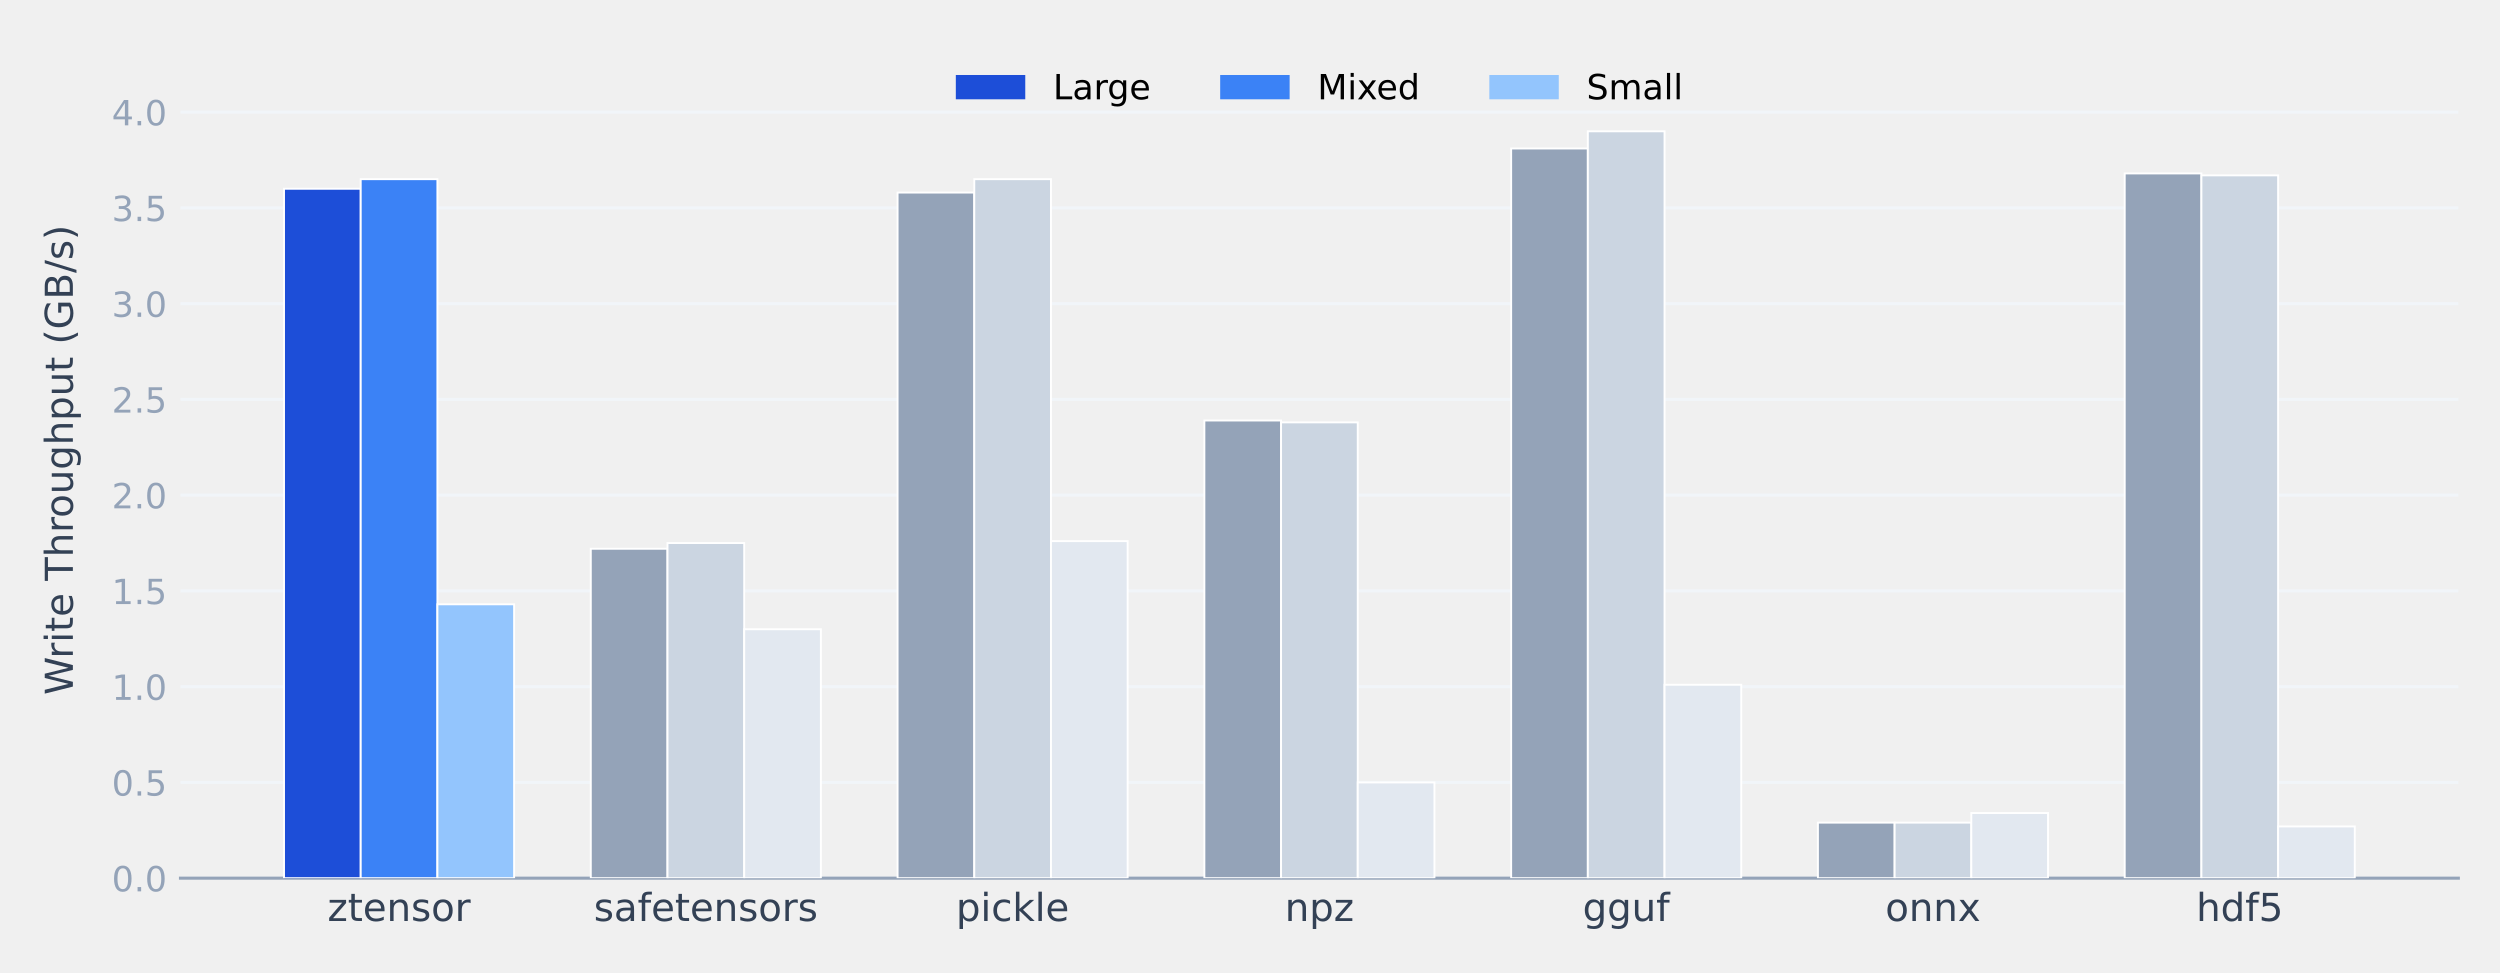
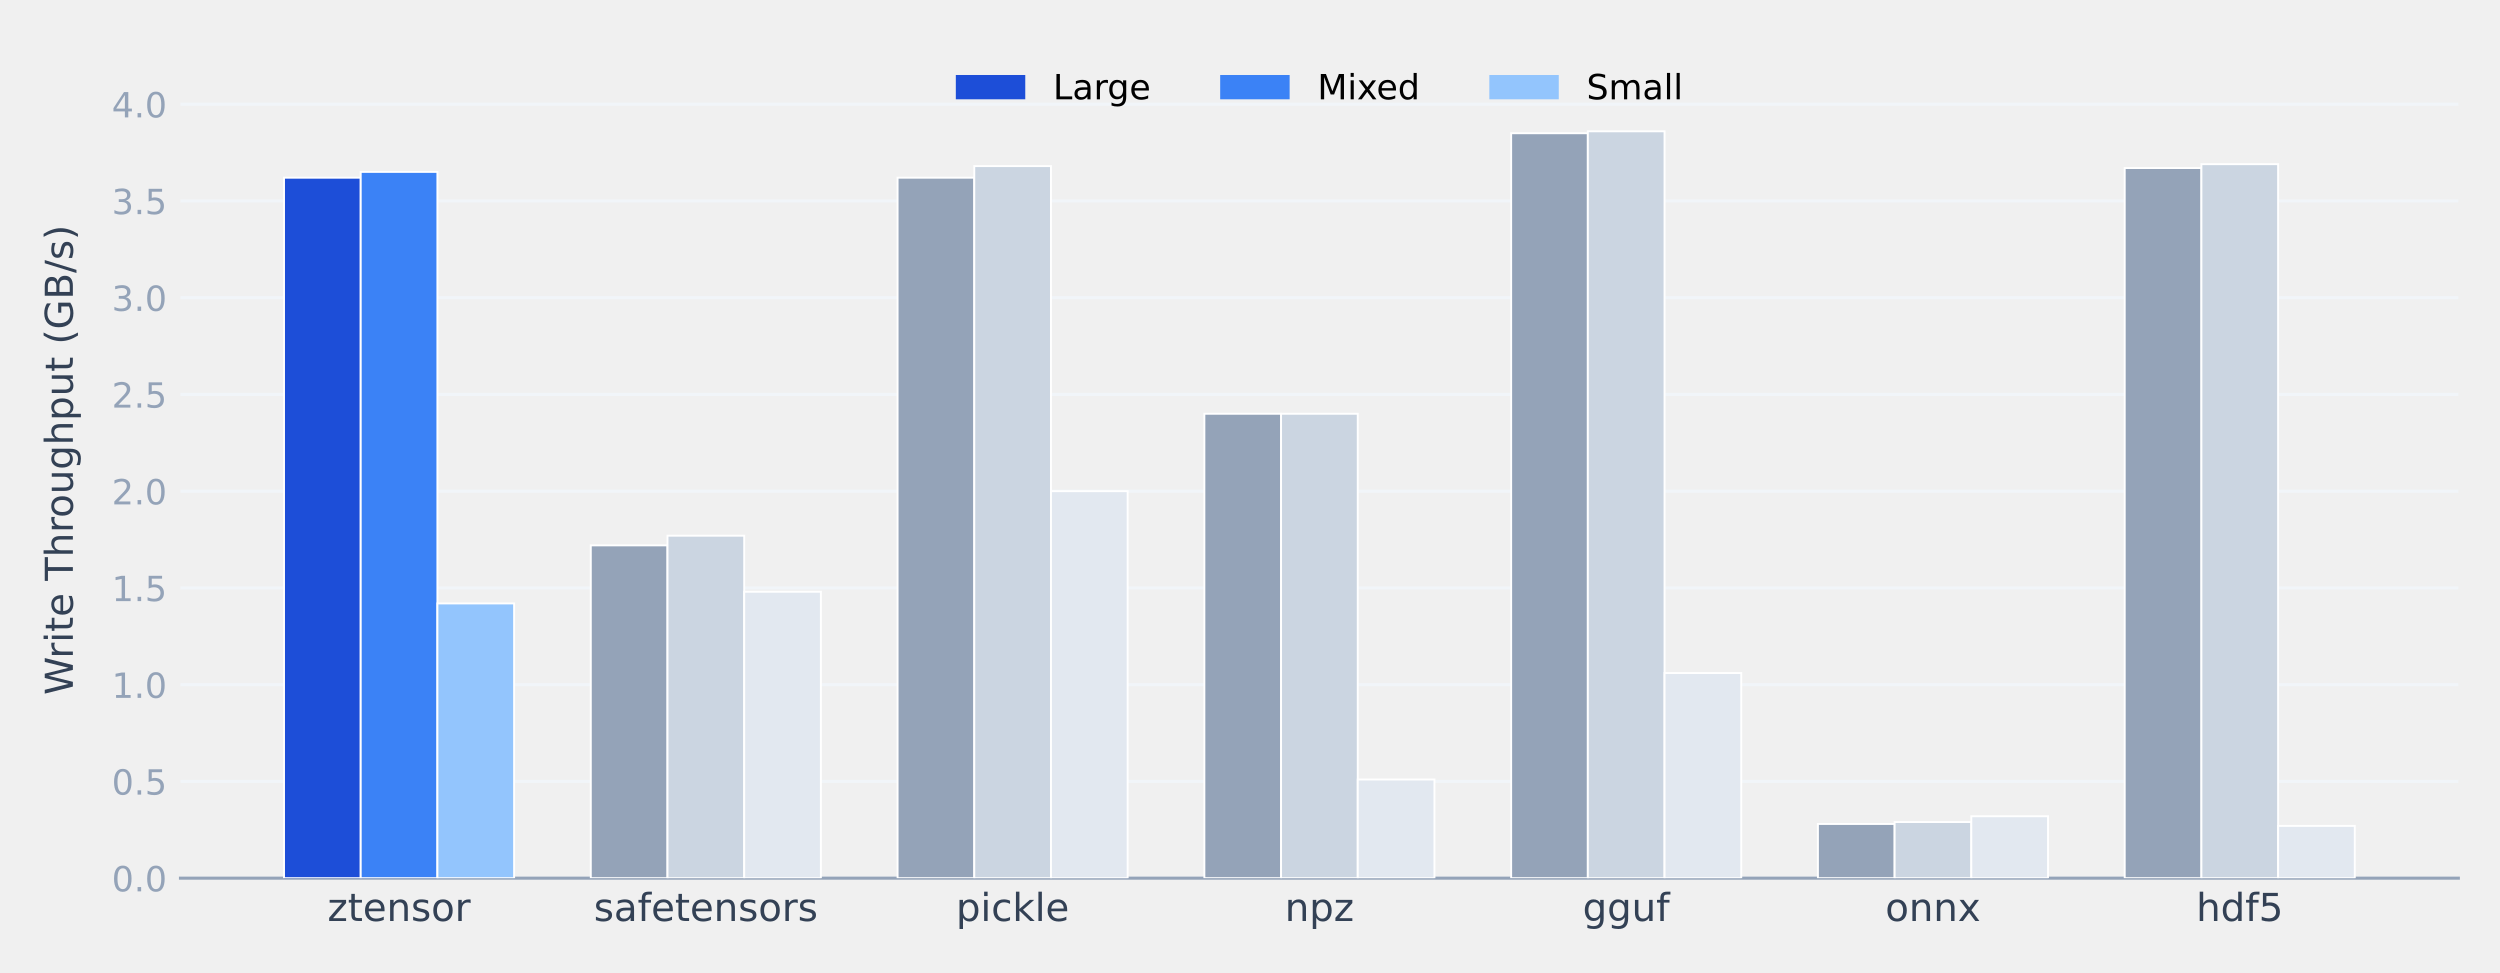
<svg xmlns="http://www.w3.org/2000/svg" xmlns:xlink="http://www.w3.org/1999/xlink" width="648pt" height="252pt" viewBox="0 0 648 252" version="1.1">
  <defs>
    <style type="text/css">*{stroke-linejoin: round; stroke-linecap: butt}</style>
  </defs>
  <g id="figure_1">
    <g id="patch_1">
      <path d="M 0 252  L 648 252  L 648 0  L 0 0  L 0 252  z " style="fill: none" />
    </g>
    <g id="axes_1">
      <g id="patch_2">
        <path d="M 46.78 227.62  L 637.2 227.62  L 637.2 10.8  L 46.78 10.8  L 46.78 227.62  z " style="fill: none" />
      </g>
      <g id="matplotlib.axis_1">
        <g id="xtick_1">
          <g id="line2d_1" />
          <g id="text_1">
            <g style="fill: #334155" transform="translate(84.88725 238.7184) scale(0.1 -0.1)">
              <defs>
                <path id="DejaVuSans-7a" d="M 353 3500  L 3084 3500  L 3084 2975  L 922 459  L 3084 459  L 3084 0  L 275 0  L 275 525  L 2438 3041  L 353 3041  L 353 3500  z " transform="scale(0.015625)" />
                <path id="DejaVuSans-74" d="M 1172 4494  L 1172 3500  L 2356 3500  L 2356 3053  L 1172 3053  L 1172 1153  Q 1172 725 1289 603  Q 1406 481 1766 481  L 2356 481  L 2356 0  L 1766 0  Q 1100 0 847 248  Q 594 497 594 1153  L 594 3053  L 172 3053  L 172 3500  L 594 3500  L 594 4494  L 1172 4494  z " transform="scale(0.015625)" />
                <path id="DejaVuSans-65" d="M 3597 1894  L 3597 1613  L 953 1613  Q 991 1019 1311 708  Q 1631 397 2203 397  Q 2534 397 2845 478  Q 3156 559 3463 722  L 3463 178  Q 3153 47 2828 -22  Q 2503 -91 2169 -91  Q 1331 -91 842 396  Q 353 884 353 1716  Q 353 2575 817 3079  Q 1281 3584 2069 3584  Q 2775 3584 3186 3129  Q 3597 2675 3597 1894  z M 3022 2063  Q 3016 2534 2758 2815  Q 2500 3097 2075 3097  Q 1594 3097 1305 2825  Q 1016 2553 972 2059  L 3022 2063  z " transform="scale(0.015625)" />
                <path id="DejaVuSans-6e" d="M 3513 2113  L 3513 0  L 2938 0  L 2938 2094  Q 2938 2591 2744 2837  Q 2550 3084 2163 3084  Q 1697 3084 1428 2787  Q 1159 2491 1159 1978  L 1159 0  L 581 0  L 581 3500  L 1159 3500  L 1159 2956  Q 1366 3272 1645 3428  Q 1925 3584 2291 3584  Q 2894 3584 3203 3211  Q 3513 2838 3513 2113  z " transform="scale(0.015625)" />
                <path id="DejaVuSans-73" d="M 2834 3397  L 2834 2853  Q 2591 2978 2328 3040  Q 2066 3103 1784 3103  Q 1356 3103 1142 2972  Q 928 2841 928 2578  Q 928 2378 1081 2264  Q 1234 2150 1697 2047  L 1894 2003  Q 2506 1872 2764 1633  Q 3022 1394 3022 966  Q 3022 478 2636 193  Q 2250 -91 1575 -91  Q 1294 -91 989 -36  Q 684 19 347 128  L 347 722  Q 666 556 975 473  Q 1284 391 1588 391  Q 1994 391 2212 530  Q 2431 669 2431 922  Q 2431 1156 2273 1281  Q 2116 1406 1581 1522  L 1381 1569  Q 847 1681 609 1914  Q 372 2147 372 2553  Q 372 3047 722 3315  Q 1072 3584 1716 3584  Q 2034 3584 2315 3537  Q 2597 3491 2834 3397  z " transform="scale(0.015625)" />
                <path id="DejaVuSans-6f" d="M 1959 3097  Q 1497 3097 1228 2736  Q 959 2375 959 1747  Q 959 1119 1226 758  Q 1494 397 1959 397  Q 2419 397 2687 759  Q 2956 1122 2956 1747  Q 2956 2369 2687 2733  Q 2419 3097 1959 3097  z M 1959 3584  Q 2709 3584 3137 3096  Q 3566 2609 3566 1747  Q 3566 888 3137 398  Q 2709 -91 1959 -91  Q 1206 -91 779 398  Q 353 888 353 1747  Q 353 2609 779 3096  Q 1206 3584 1959 3584  z " transform="scale(0.015625)" />
                <path id="DejaVuSans-72" d="M 2631 2963  Q 2534 3019 2420 3045  Q 2306 3072 2169 3072  Q 1681 3072 1420 2755  Q 1159 2438 1159 1844  L 1159 0  L 581 0  L 581 3500  L 1159 3500  L 1159 2956  Q 1341 3275 1631 3429  Q 1922 3584 2338 3584  Q 2397 3584 2469 3576  Q 2541 3569 2628 3553  L 2631 2963  z " transform="scale(0.015625)" />
              </defs>
              <use xlink:href="#DejaVuSans-7a" />
-               <use xlink:href="#DejaVuSans-74" x="52.49" />
-               <use xlink:href="#DejaVuSans-65" x="91.699" />
-               <use xlink:href="#DejaVuSans-6e" x="153.223" />
-               <use xlink:href="#DejaVuSans-73" x="216.602" />
-               <use xlink:href="#DejaVuSans-6f" x="268.701" />
-               <use xlink:href="#DejaVuSans-72" x="329.883" />
+               <use xlink:href="#DejaVuSans-74" transform="translate(52.49023 0)" />
+               <use xlink:href="#DejaVuSans-65" transform="translate(91.69922 0)" />
+               <use xlink:href="#DejaVuSans-6e" transform="translate(153.2227 0)" />
+               <use xlink:href="#DejaVuSans-73" transform="translate(216.6016 0)" />
+               <use xlink:href="#DejaVuSans-6f" transform="translate(268.7012 0)" />
+               <use xlink:href="#DejaVuSans-72" transform="translate(329.8828 0)" />
            </g>
          </g>
        </g>
        <g id="xtick_2">
          <g id="line2d_2" />
          <g id="text_2">
            <g style="fill: #334155" transform="translate(153.9192 238.7184) scale(0.1 -0.1)">
              <defs>
                <path id="DejaVuSans-61" d="M 2194 1759  Q 1497 1759 1228 1600  Q 959 1441 959 1056  Q 959 750 1161 570  Q 1363 391 1709 391  Q 2188 391 2477 730  Q 2766 1069 2766 1631  L 2766 1759  L 2194 1759  z M 3341 1997  L 3341 0  L 2766 0  L 2766 531  Q 2569 213 2275 61  Q 1981 -91 1556 -91  Q 1019 -91 701 211  Q 384 513 384 1019  Q 384 1609 779 1909  Q 1175 2209 1959 2209  L 2766 2209  L 2766 2266  Q 2766 2663 2505 2880  Q 2244 3097 1772 3097  Q 1472 3097 1187 3025  Q 903 2953 641 2809  L 641 3341  Q 956 3463 1253 3523  Q 1550 3584 1831 3584  Q 2591 3584 2966 3190  Q 3341 2797 3341 1997  z " transform="scale(0.015625)" />
                <path id="DejaVuSans-66" d="M 2375 4863  L 2375 4384  L 1825 4384  Q 1516 4384 1395 4259  Q 1275 4134 1275 3809  L 1275 3500  L 2222 3500  L 2222 3053  L 1275 3053  L 1275 0  L 697 0  L 697 3053  L 147 3053  L 147 3500  L 697 3500  L 697 3744  Q 697 4328 969 4595  Q 1241 4863 1831 4863  L 2375 4863  z " transform="scale(0.015625)" />
              </defs>
              <use xlink:href="#DejaVuSans-73" />
-               <use xlink:href="#DejaVuSans-61" x="52.1" />
-               <use xlink:href="#DejaVuSans-66" x="113.379" />
-               <use xlink:href="#DejaVuSans-65" x="148.584" />
-               <use xlink:href="#DejaVuSans-74" x="210.107" />
-               <use xlink:href="#DejaVuSans-65" x="249.316" />
-               <use xlink:href="#DejaVuSans-6e" x="310.84" />
-               <use xlink:href="#DejaVuSans-73" x="374.219" />
-               <use xlink:href="#DejaVuSans-6f" x="426.318" />
-               <use xlink:href="#DejaVuSans-72" x="487.5" />
-               <use xlink:href="#DejaVuSans-73" x="528.613" />
+               <use xlink:href="#DejaVuSans-61" transform="translate(52.09961 0)" />
+               <use xlink:href="#DejaVuSans-66" transform="translate(113.3789 0)" />
+               <use xlink:href="#DejaVuSans-65" transform="translate(148.584 0)" />
+               <use xlink:href="#DejaVuSans-74" transform="translate(210.1074 0)" />
+               <use xlink:href="#DejaVuSans-65" transform="translate(249.3164 0)" />
+               <use xlink:href="#DejaVuSans-6e" transform="translate(310.8398 0)" />
+               <use xlink:href="#DejaVuSans-73" transform="translate(374.2188 0)" />
+               <use xlink:href="#DejaVuSans-6f" transform="translate(426.3184 0)" />
+               <use xlink:href="#DejaVuSans-72" transform="translate(487.5 0)" />
+               <use xlink:href="#DejaVuSans-73" transform="translate(528.6133 0)" />
            </g>
          </g>
        </g>
        <g id="xtick_3">
          <g id="line2d_3" />
          <g id="text_3">
            <g style="fill: #334155" transform="translate(247.7987 238.7184) scale(0.1 -0.1)">
              <defs>
                <path id="DejaVuSans-70" d="M 1159 525  L 1159 -1331  L 581 -1331  L 581 3500  L 1159 3500  L 1159 2969  Q 1341 3281 1617 3432  Q 1894 3584 2278 3584  Q 2916 3584 3314 3078  Q 3713 2572 3713 1747  Q 3713 922 3314 415  Q 2916 -91 2278 -91  Q 1894 -91 1617 61  Q 1341 213 1159 525  z M 3116 1747  Q 3116 2381 2855 2742  Q 2594 3103 2138 3103  Q 1681 3103 1420 2742  Q 1159 2381 1159 1747  Q 1159 1113 1420 752  Q 1681 391 2138 391  Q 2594 391 2855 752  Q 3116 1113 3116 1747  z " transform="scale(0.015625)" />
                <path id="DejaVuSans-69" d="M 603 3500  L 1178 3500  L 1178 0  L 603 0  L 603 3500  z M 603 4863  L 1178 4863  L 1178 4134  L 603 4134  L 603 4863  z " transform="scale(0.015625)" />
                <path id="DejaVuSans-63" d="M 3122 3366  L 3122 2828  Q 2878 2963 2633 3030  Q 2388 3097 2138 3097  Q 1578 3097 1268 2742  Q 959 2388 959 1747  Q 959 1106 1268 751  Q 1578 397 2138 397  Q 2388 397 2633 464  Q 2878 531 3122 666  L 3122 134  Q 2881 22 2623 -34  Q 2366 -91 2075 -91  Q 1284 -91 818 406  Q 353 903 353 1747  Q 353 2603 823 3093  Q 1294 3584 2113 3584  Q 2378 3584 2631 3529  Q 2884 3475 3122 3366  z " transform="scale(0.015625)" />
                <path id="DejaVuSans-6b" d="M 581 4863  L 1159 4863  L 1159 1991  L 2875 3500  L 3609 3500  L 1753 1863  L 3688 0  L 2938 0  L 1159 1709  L 1159 0  L 581 0  L 581 4863  z " transform="scale(0.015625)" />
                <path id="DejaVuSans-6c" d="M 603 4863  L 1178 4863  L 1178 0  L 603 0  L 603 4863  z " transform="scale(0.015625)" />
              </defs>
              <use xlink:href="#DejaVuSans-70" />
-               <use xlink:href="#DejaVuSans-69" x="63.477" />
-               <use xlink:href="#DejaVuSans-63" x="91.26" />
-               <use xlink:href="#DejaVuSans-6b" x="146.24" />
-               <use xlink:href="#DejaVuSans-6c" x="204.15" />
-               <use xlink:href="#DejaVuSans-65" x="231.934" />
+               <use xlink:href="#DejaVuSans-69" transform="translate(63.47656 0)" />
+               <use xlink:href="#DejaVuSans-63" transform="translate(91.25977 0)" />
+               <use xlink:href="#DejaVuSans-6b" transform="translate(146.2402 0)" />
+               <use xlink:href="#DejaVuSans-6c" transform="translate(204.1504 0)" />
+               <use xlink:href="#DejaVuSans-65" transform="translate(231.9336 0)" />
            </g>
          </g>
        </g>
        <g id="xtick_4">
          <g id="line2d_4" />
          <g id="text_4">
            <g style="fill: #334155" transform="translate(333.0228 238.7184) scale(0.1 -0.1)">
              <use xlink:href="#DejaVuSans-6e" />
-               <use xlink:href="#DejaVuSans-70" x="63.379" />
-               <use xlink:href="#DejaVuSans-7a" x="126.855" />
+               <use xlink:href="#DejaVuSans-70" transform="translate(63.37891 0)" />
+               <use xlink:href="#DejaVuSans-7a" transform="translate(126.8555 0)" />
            </g>
          </g>
        </g>
        <g id="xtick_5">
          <g id="line2d_5" />
          <g id="text_5">
            <g style="fill: #334155" transform="translate(410.2305 238.7184) scale(0.1 -0.1)">
              <defs>
                <path id="DejaVuSans-67" d="M 2906 1791  Q 2906 2416 2648 2759  Q 2391 3103 1925 3103  Q 1463 3103 1205 2759  Q 947 2416 947 1791  Q 947 1169 1205 825  Q 1463 481 1925 481  Q 2391 481 2648 825  Q 2906 1169 2906 1791  z M 3481 434  Q 3481 -459 3084 -895  Q 2688 -1331 1869 -1331  Q 1566 -1331 1297 -1286  Q 1028 -1241 775 -1147  L 775 -588  Q 1028 -725 1275 -790  Q 1522 -856 1778 -856  Q 2344 -856 2625 -561  Q 2906 -266 2906 331  L 2906 616  Q 2728 306 2450 153  Q 2172 0 1784 0  Q 1141 0 747 490  Q 353 981 353 1791  Q 353 2603 747 3093  Q 1141 3584 1784 3584  Q 2172 3584 2450 3431  Q 2728 3278 2906 2969  L 2906 3500  L 3481 3500  L 3481 434  z " transform="scale(0.015625)" />
                <path id="DejaVuSans-75" d="M 544 1381  L 544 3500  L 1119 3500  L 1119 1403  Q 1119 906 1312 657  Q 1506 409 1894 409  Q 2359 409 2629 706  Q 2900 1003 2900 1516  L 2900 3500  L 3475 3500  L 3475 0  L 2900 0  L 2900 538  Q 2691 219 2414 64  Q 2138 -91 1772 -91  Q 1169 -91 856 284  Q 544 659 544 1381  z M 1991 3584  L 1991 3584  z " transform="scale(0.015625)" />
              </defs>
              <use xlink:href="#DejaVuSans-67" />
-               <use xlink:href="#DejaVuSans-67" x="63.477" />
-               <use xlink:href="#DejaVuSans-75" x="126.953" />
-               <use xlink:href="#DejaVuSans-66" x="190.332" />
+               <use xlink:href="#DejaVuSans-67" transform="translate(63.47656 0)" />
+               <use xlink:href="#DejaVuSans-75" transform="translate(126.9531 0)" />
+               <use xlink:href="#DejaVuSans-66" transform="translate(190.332 0)" />
            </g>
          </g>
        </g>
        <g id="xtick_6">
          <g id="line2d_6" />
          <g id="text_6">
            <g style="fill: #334155" transform="translate(488.6694 238.7184) scale(0.1 -0.1)">
              <defs>
                <path id="DejaVuSans-78" d="M 3513 3500  L 2247 1797  L 3578 0  L 2900 0  L 1881 1375  L 863 0  L 184 0  L 1544 1831  L 300 3500  L 978 3500  L 1906 2253  L 2834 3500  L 3513 3500  z " transform="scale(0.015625)" />
              </defs>
              <use xlink:href="#DejaVuSans-6f" />
-               <use xlink:href="#DejaVuSans-6e" x="61.182" />
-               <use xlink:href="#DejaVuSans-6e" x="124.561" />
-               <use xlink:href="#DejaVuSans-78" x="187.939" />
+               <use xlink:href="#DejaVuSans-6e" transform="translate(61.18164 0)" />
+               <use xlink:href="#DejaVuSans-6e" transform="translate(124.5605 0)" />
+               <use xlink:href="#DejaVuSans-78" transform="translate(187.9395 0)" />
            </g>
          </g>
        </g>
        <g id="xtick_7">
          <g id="line2d_7" />
          <g id="text_7">
            <g style="fill: #334155" transform="translate(569.2592 238.7184) scale(0.1 -0.1)">
              <defs>
                <path id="DejaVuSans-68" d="M 3513 2113  L 3513 0  L 2938 0  L 2938 2094  Q 2938 2591 2744 2837  Q 2550 3084 2163 3084  Q 1697 3084 1428 2787  Q 1159 2491 1159 1978  L 1159 0  L 581 0  L 581 4863  L 1159 4863  L 1159 2956  Q 1366 3272 1645 3428  Q 1925 3584 2291 3584  Q 2894 3584 3203 3211  Q 3513 2838 3513 2113  z " transform="scale(0.015625)" />
                <path id="DejaVuSans-64" d="M 2906 2969  L 2906 4863  L 3481 4863  L 3481 0  L 2906 0  L 2906 525  Q 2725 213 2448 61  Q 2172 -91 1784 -91  Q 1150 -91 751 415  Q 353 922 353 1747  Q 353 2572 751 3078  Q 1150 3584 1784 3584  Q 2172 3584 2448 3432  Q 2725 3281 2906 2969  z M 947 1747  Q 947 1113 1208 752  Q 1469 391 1925 391  Q 2381 391 2643 752  Q 2906 1113 2906 1747  Q 2906 2381 2643 2742  Q 2381 3103 1925 3103  Q 1469 3103 1208 2742  Q 947 2381 947 1747  z " transform="scale(0.015625)" />
                <path id="DejaVuSans-35" d="M 691 4666  L 3169 4666  L 3169 4134  L 1269 4134  L 1269 2991  Q 1406 3038 1543 3061  Q 1681 3084 1819 3084  Q 2600 3084 3056 2656  Q 3513 2228 3513 1497  Q 3513 744 3044 326  Q 2575 -91 1722 -91  Q 1428 -91 1123 -41  Q 819 9 494 109  L 494 744  Q 775 591 1075 516  Q 1375 441 1709 441  Q 2250 441 2565 725  Q 2881 1009 2881 1497  Q 2881 1984 2565 2268  Q 2250 2553 1709 2553  Q 1456 2553 1204 2497  Q 953 2441 691 2322  L 691 4666  z " transform="scale(0.015625)" />
              </defs>
              <use xlink:href="#DejaVuSans-68" />
-               <use xlink:href="#DejaVuSans-64" x="63.379" />
-               <use xlink:href="#DejaVuSans-66" x="126.855" />
-               <use xlink:href="#DejaVuSans-35" x="162.061" />
+               <use xlink:href="#DejaVuSans-64" transform="translate(63.37891 0)" />
+               <use xlink:href="#DejaVuSans-66" transform="translate(126.8555 0)" />
+               <use xlink:href="#DejaVuSans-35" transform="translate(162.0605 0)" />
            </g>
          </g>
        </g>
      </g>
      <g id="matplotlib.axis_2">
        <g id="ytick_1">
          <g id="line2d_8">
-             <path d="M 46.78 227.62  L 637.2 227.62  " clip-path="url(#pb1212ecacb)" style="fill: none; stroke: #f1f5f9; stroke-width: 0.8; stroke-linecap: square" />
+             <path d="M 46.78 227.62  L 637.2 227.62  " clip-path="url(#pcc9b188785)" style="fill: none; stroke: #f1f5f9; stroke-width: 0.8; stroke-linecap: square" />
          </g>
          <g id="line2d_9" />
          <g id="text_8">
            <g style="fill: #94a3b8" transform="translate(28.96719 231.0393) scale(0.09 -0.09)">
              <defs>
                <path id="DejaVuSans-30" d="M 2034 4250  Q 1547 4250 1301 3770  Q 1056 3291 1056 2328  Q 1056 1369 1301 889  Q 1547 409 2034 409  Q 2525 409 2770 889  Q 3016 1369 3016 2328  Q 3016 3291 2770 3770  Q 2525 4250 2034 4250  z M 2034 4750  Q 2819 4750 3233 4129  Q 3647 3509 3647 2328  Q 3647 1150 3233 529  Q 2819 -91 2034 -91  Q 1250 -91 836 529  Q 422 1150 422 2328  Q 422 3509 836 4129  Q 1250 4750 2034 4750  z " transform="scale(0.015625)" />
                <path id="DejaVuSans-2e" d="M 684 794  L 1344 794  L 1344 0  L 684 0  L 684 794  z " transform="scale(0.015625)" />
              </defs>
              <use xlink:href="#DejaVuSans-30" />
-               <use xlink:href="#DejaVuSans-2e" x="63.623" />
-               <use xlink:href="#DejaVuSans-30" x="95.41" />
+               <use xlink:href="#DejaVuSans-2e" transform="translate(63.62305 0)" />
+               <use xlink:href="#DejaVuSans-30" transform="translate(95.41016 0)" />
            </g>
          </g>
        </g>
        <g id="ytick_2">
          <g id="line2d_10">
-             <path d="M 46.78 202.801  L 637.2 202.801  " clip-path="url(#pb1212ecacb)" style="fill: none; stroke: #f1f5f9; stroke-width: 0.8; stroke-linecap: square" />
+             <path d="M 46.78 202.544  L 637.2 202.544  " clip-path="url(#pcc9b188785)" style="fill: none; stroke: #f1f5f9; stroke-width: 0.8; stroke-linecap: square" />
          </g>
          <g id="line2d_11" />
          <g id="text_9">
-             <g style="fill: #94a3b8" transform="translate(28.96719 206.2202) scale(0.09 -0.09)">
+             <g style="fill: #94a3b8" transform="translate(28.96719 205.963) scale(0.09 -0.09)">
              <use xlink:href="#DejaVuSans-30" />
-               <use xlink:href="#DejaVuSans-2e" x="63.623" />
-               <use xlink:href="#DejaVuSans-35" x="95.41" />
+               <use xlink:href="#DejaVuSans-2e" transform="translate(63.62305 0)" />
+               <use xlink:href="#DejaVuSans-35" transform="translate(95.41016 0)" />
            </g>
          </g>
        </g>
        <g id="ytick_3">
          <g id="line2d_12">
-             <path d="M 46.78 177.982  L 637.2 177.982  " clip-path="url(#pb1212ecacb)" style="fill: none; stroke: #f1f5f9; stroke-width: 0.8; stroke-linecap: square" />
+             <path d="M 46.78 177.467  L 637.2 177.467  " clip-path="url(#pcc9b188785)" style="fill: none; stroke: #f1f5f9; stroke-width: 0.8; stroke-linecap: square" />
          </g>
          <g id="line2d_13" />
          <g id="text_10">
-             <g style="fill: #94a3b8" transform="translate(28.96719 181.401) scale(0.09 -0.09)">
+             <g style="fill: #94a3b8" transform="translate(28.96719 180.8866) scale(0.09 -0.09)">
              <defs>
                <path id="DejaVuSans-31" d="M 794 531  L 1825 531  L 1825 4091  L 703 3866  L 703 4441  L 1819 4666  L 2450 4666  L 2450 531  L 3481 531  L 3481 0  L 794 0  L 794 531  z " transform="scale(0.015625)" />
              </defs>
              <use xlink:href="#DejaVuSans-31" />
-               <use xlink:href="#DejaVuSans-2e" x="63.623" />
-               <use xlink:href="#DejaVuSans-30" x="95.41" />
+               <use xlink:href="#DejaVuSans-2e" transform="translate(63.62305 0)" />
+               <use xlink:href="#DejaVuSans-30" transform="translate(95.41016 0)" />
            </g>
          </g>
        </g>
        <g id="ytick_4">
          <g id="line2d_14">
-             <path d="M 46.78 153.163  L 637.2 153.163  " clip-path="url(#pb1212ecacb)" style="fill: none; stroke: #f1f5f9; stroke-width: 0.8; stroke-linecap: square" />
+             <path d="M 46.78 152.391  L 637.2 152.391  " clip-path="url(#pcc9b188785)" style="fill: none; stroke: #f1f5f9; stroke-width: 0.8; stroke-linecap: square" />
          </g>
          <g id="line2d_15" />
          <g id="text_11">
-             <g style="fill: #94a3b8" transform="translate(28.96719 156.5819) scale(0.09 -0.09)">
+             <g style="fill: #94a3b8" transform="translate(28.96719 155.8103) scale(0.09 -0.09)">
              <use xlink:href="#DejaVuSans-31" />
-               <use xlink:href="#DejaVuSans-2e" x="63.623" />
-               <use xlink:href="#DejaVuSans-35" x="95.41" />
+               <use xlink:href="#DejaVuSans-2e" transform="translate(63.62305 0)" />
+               <use xlink:href="#DejaVuSans-35" transform="translate(95.41016 0)" />
            </g>
          </g>
        </g>
        <g id="ytick_5">
          <g id="line2d_16">
-             <path d="M 46.78 128.343  L 637.2 128.343  " clip-path="url(#pb1212ecacb)" style="fill: none; stroke: #f1f5f9; stroke-width: 0.8; stroke-linecap: square" />
+             <path d="M 46.78 127.315  L 637.2 127.315  " clip-path="url(#pcc9b188785)" style="fill: none; stroke: #f1f5f9; stroke-width: 0.8; stroke-linecap: square" />
          </g>
          <g id="line2d_17" />
          <g id="text_12">
-             <g style="fill: #94a3b8" transform="translate(28.96719 131.7627) scale(0.09 -0.09)">
+             <g style="fill: #94a3b8" transform="translate(28.96719 130.734) scale(0.09 -0.09)">
              <defs>
                <path id="DejaVuSans-32" d="M 1228 531  L 3431 531  L 3431 0  L 469 0  L 469 531  Q 828 903 1448 1529  Q 2069 2156 2228 2338  Q 2531 2678 2651 2914  Q 2772 3150 2772 3378  Q 2772 3750 2511 3984  Q 2250 4219 1831 4219  Q 1534 4219 1204 4116  Q 875 4013 500 3803  L 500 4441  Q 881 4594 1212 4672  Q 1544 4750 1819 4750  Q 2544 4750 2975 4387  Q 3406 4025 3406 3419  Q 3406 3131 3298 2873  Q 3191 2616 2906 2266  Q 2828 2175 2409 1742  Q 1991 1309 1228 531  z " transform="scale(0.015625)" />
              </defs>
              <use xlink:href="#DejaVuSans-32" />
-               <use xlink:href="#DejaVuSans-2e" x="63.623" />
-               <use xlink:href="#DejaVuSans-30" x="95.41" />
+               <use xlink:href="#DejaVuSans-2e" transform="translate(63.62305 0)" />
+               <use xlink:href="#DejaVuSans-30" transform="translate(95.41016 0)" />
            </g>
          </g>
        </g>
        <g id="ytick_6">
          <g id="line2d_18">
-             <path d="M 46.78 103.524  L 637.2 103.524  " clip-path="url(#pb1212ecacb)" style="fill: none; stroke: #f1f5f9; stroke-width: 0.8; stroke-linecap: square" />
+             <path d="M 46.78 102.238  L 637.2 102.238  " clip-path="url(#pcc9b188785)" style="fill: none; stroke: #f1f5f9; stroke-width: 0.8; stroke-linecap: square" />
          </g>
          <g id="line2d_19" />
          <g id="text_13">
-             <g style="fill: #94a3b8" transform="translate(28.96719 106.9436) scale(0.09 -0.09)">
+             <g style="fill: #94a3b8" transform="translate(28.96719 105.6576) scale(0.09 -0.09)">
              <use xlink:href="#DejaVuSans-32" />
-               <use xlink:href="#DejaVuSans-2e" x="63.623" />
-               <use xlink:href="#DejaVuSans-35" x="95.41" />
+               <use xlink:href="#DejaVuSans-2e" transform="translate(63.62305 0)" />
+               <use xlink:href="#DejaVuSans-35" transform="translate(95.41016 0)" />
            </g>
          </g>
        </g>
        <g id="ytick_7">
          <g id="line2d_20">
-             <path d="M 46.78 78.705  L 637.2 78.705  " clip-path="url(#pb1212ecacb)" style="fill: none; stroke: #f1f5f9; stroke-width: 0.8; stroke-linecap: square" />
+             <path d="M 46.78 77.162  L 637.2 77.162  " clip-path="url(#pcc9b188785)" style="fill: none; stroke: #f1f5f9; stroke-width: 0.8; stroke-linecap: square" />
          </g>
          <g id="line2d_21" />
          <g id="text_14">
-             <g style="fill: #94a3b8" transform="translate(28.96719 82.12446) scale(0.09 -0.09)">
+             <g style="fill: #94a3b8" transform="translate(28.96719 80.5813) scale(0.09 -0.09)">
              <defs>
                <path id="DejaVuSans-33" d="M 2597 2516  Q 3050 2419 3304 2112  Q 3559 1806 3559 1356  Q 3559 666 3084 287  Q 2609 -91 1734 -91  Q 1441 -91 1130 -33  Q 819 25 488 141  L 488 750  Q 750 597 1062 519  Q 1375 441 1716 441  Q 2309 441 2620 675  Q 2931 909 2931 1356  Q 2931 1769 2642 2001  Q 2353 2234 1838 2234  L 1294 2234  L 1294 2753  L 1863 2753  Q 2328 2753 2575 2939  Q 2822 3125 2822 3475  Q 2822 3834 2567 4026  Q 2313 4219 1838 4219  Q 1578 4219 1281 4162  Q 984 4106 628 3988  L 628 4550  Q 988 4650 1302 4700  Q 1616 4750 1894 4750  Q 2613 4750 3031 4423  Q 3450 4097 3450 3541  Q 3450 3153 3228 2886  Q 3006 2619 2597 2516  z " transform="scale(0.015625)" />
              </defs>
              <use xlink:href="#DejaVuSans-33" />
-               <use xlink:href="#DejaVuSans-2e" x="63.623" />
-               <use xlink:href="#DejaVuSans-30" x="95.41" />
+               <use xlink:href="#DejaVuSans-2e" transform="translate(63.62305 0)" />
+               <use xlink:href="#DejaVuSans-30" transform="translate(95.41016 0)" />
            </g>
          </g>
        </g>
        <g id="ytick_8">
          <g id="line2d_22">
-             <path d="M 46.78 53.886  L 637.2 53.886  " clip-path="url(#pb1212ecacb)" style="fill: none; stroke: #f1f5f9; stroke-width: 0.8; stroke-linecap: square" />
+             <path d="M 46.78 52.086  L 637.2 52.086  " clip-path="url(#pcc9b188785)" style="fill: none; stroke: #f1f5f9; stroke-width: 0.8; stroke-linecap: square" />
          </g>
          <g id="line2d_23" />
          <g id="text_15">
-             <g style="fill: #94a3b8" transform="translate(28.96719 57.30532) scale(0.09 -0.09)">
+             <g style="fill: #94a3b8" transform="translate(28.96719 55.50497) scale(0.09 -0.09)">
              <use xlink:href="#DejaVuSans-33" />
-               <use xlink:href="#DejaVuSans-2e" x="63.623" />
-               <use xlink:href="#DejaVuSans-35" x="95.41" />
+               <use xlink:href="#DejaVuSans-2e" transform="translate(63.62305 0)" />
+               <use xlink:href="#DejaVuSans-35" transform="translate(95.41016 0)" />
            </g>
          </g>
        </g>
        <g id="ytick_9">
          <g id="line2d_24">
-             <path d="M 46.78 29.067  L 637.2 29.067  " clip-path="url(#pb1212ecacb)" style="fill: none; stroke: #f1f5f9; stroke-width: 0.8; stroke-linecap: square" />
+             <path d="M 46.78 27.009  L 637.2 27.009  " clip-path="url(#pcc9b188785)" style="fill: none; stroke: #f1f5f9; stroke-width: 0.8; stroke-linecap: square" />
          </g>
          <g id="line2d_25" />
          <g id="text_16">
-             <g style="fill: #94a3b8" transform="translate(28.96719 32.48618) scale(0.09 -0.09)">
+             <g style="fill: #94a3b8" transform="translate(28.96719 30.42864) scale(0.09 -0.09)">
              <defs>
                <path id="DejaVuSans-34" d="M 2419 4116  L 825 1625  L 2419 1625  L 2419 4116  z M 2253 4666  L 3047 4666  L 3047 1625  L 3713 1625  L 3713 1100  L 3047 1100  L 3047 0  L 2419 0  L 2419 1100  L 313 1100  L 313 1709  L 2253 4666  z " transform="scale(0.015625)" />
              </defs>
              <use xlink:href="#DejaVuSans-34" />
-               <use xlink:href="#DejaVuSans-2e" x="63.623" />
-               <use xlink:href="#DejaVuSans-30" x="95.41" />
+               <use xlink:href="#DejaVuSans-2e" transform="translate(63.62305 0)" />
+               <use xlink:href="#DejaVuSans-30" transform="translate(95.41016 0)" />
            </g>
          </g>
        </g>
        <g id="text_17">
          <g style="fill: #334155" transform="translate(18.8875 180.1233) rotate(-90) scale(0.1 -0.1)">
            <defs>
              <path id="DejaVuSans-57" d="M 213 4666  L 850 4666  L 1831 722  L 2809 4666  L 3519 4666  L 4500 722  L 5478 4666  L 6119 4666  L 4947 0  L 4153 0  L 3169 4050  L 2175 0  L 1381 0  L 213 4666  z " transform="scale(0.015625)" />
              <path id="DejaVuSans-20" transform="scale(0.015625)" />
              <path id="DejaVuSans-54" d="M -19 4666  L 3928 4666  L 3928 4134  L 2272 4134  L 2272 0  L 1638 0  L 1638 4134  L -19 4134  L -19 4666  z " transform="scale(0.015625)" />
              <path id="DejaVuSans-28" d="M 1984 4856  Q 1566 4138 1362 3434  Q 1159 2731 1159 2009  Q 1159 1288 1364 580  Q 1569 -128 1984 -844  L 1484 -844  Q 1016 -109 783 600  Q 550 1309 550 2009  Q 550 2706 781 3412  Q 1013 4119 1484 4856  L 1984 4856  z " transform="scale(0.015625)" />
              <path id="DejaVuSans-47" d="M 3809 666  L 3809 1919  L 2778 1919  L 2778 2438  L 4434 2438  L 4434 434  Q 4069 175 3628 42  Q 3188 -91 2688 -91  Q 1594 -91 976 548  Q 359 1188 359 2328  Q 359 3472 976 4111  Q 1594 4750 2688 4750  Q 3144 4750 3555 4637  Q 3966 4525 4313 4306  L 4313 3634  Q 3963 3931 3569 4081  Q 3175 4231 2741 4231  Q 1884 4231 1454 3753  Q 1025 3275 1025 2328  Q 1025 1384 1454 906  Q 1884 428 2741 428  Q 3075 428 3337 486  Q 3600 544 3809 666  z " transform="scale(0.015625)" />
              <path id="DejaVuSans-42" d="M 1259 2228  L 1259 519  L 2272 519  Q 2781 519 3026 730  Q 3272 941 3272 1375  Q 3272 1813 3026 2020  Q 2781 2228 2272 2228  L 1259 2228  z M 1259 4147  L 1259 2741  L 2194 2741  Q 2656 2741 2882 2914  Q 3109 3088 3109 3444  Q 3109 3797 2882 3972  Q 2656 4147 2194 4147  L 1259 4147  z M 628 4666  L 2241 4666  Q 2963 4666 3353 4366  Q 3744 4066 3744 3513  Q 3744 3084 3544 2831  Q 3344 2578 2956 2516  Q 3422 2416 3680 2098  Q 3938 1781 3938 1306  Q 3938 681 3513 340  Q 3088 0 2303 0  L 628 0  L 628 4666  z " transform="scale(0.015625)" />
              <path id="DejaVuSans-2f" d="M 1625 4666  L 2156 4666  L 531 -594  L 0 -594  L 1625 4666  z " transform="scale(0.015625)" />
              <path id="DejaVuSans-29" d="M 513 4856  L 1013 4856  Q 1481 4119 1714 3412  Q 1947 2706 1947 2009  Q 1947 1309 1714 600  Q 1481 -109 1013 -844  L 513 -844  Q 928 -128 1133 580  Q 1338 1288 1338 2009  Q 1338 2731 1133 3434  Q 928 4138 513 4856  z " transform="scale(0.015625)" />
            </defs>
            <use xlink:href="#DejaVuSans-57" />
-             <use xlink:href="#DejaVuSans-72" x="94.377" />
-             <use xlink:href="#DejaVuSans-69" x="135.49" />
-             <use xlink:href="#DejaVuSans-74" x="163.273" />
-             <use xlink:href="#DejaVuSans-65" x="202.482" />
-             <use xlink:href="#DejaVuSans-20" x="264.006" />
-             <use xlink:href="#DejaVuSans-54" x="295.793" />
-             <use xlink:href="#DejaVuSans-68" x="356.877" />
-             <use xlink:href="#DejaVuSans-72" x="420.256" />
-             <use xlink:href="#DejaVuSans-6f" x="459.119" />
-             <use xlink:href="#DejaVuSans-75" x="520.301" />
-             <use xlink:href="#DejaVuSans-67" x="583.68" />
-             <use xlink:href="#DejaVuSans-68" x="647.156" />
-             <use xlink:href="#DejaVuSans-70" x="710.535" />
-             <use xlink:href="#DejaVuSans-75" x="774.012" />
-             <use xlink:href="#DejaVuSans-74" x="837.391" />
-             <use xlink:href="#DejaVuSans-20" x="876.6" />
-             <use xlink:href="#DejaVuSans-28" x="908.387" />
-             <use xlink:href="#DejaVuSans-47" x="947.4" />
-             <use xlink:href="#DejaVuSans-42" x="1024.891" />
-             <use xlink:href="#DejaVuSans-2f" x="1093.494" />
-             <use xlink:href="#DejaVuSans-73" x="1127.186" />
-             <use xlink:href="#DejaVuSans-29" x="1179.285" />
+             <use xlink:href="#DejaVuSans-72" transform="translate(94.37695 0)" />
+             <use xlink:href="#DejaVuSans-69" transform="translate(135.4902 0)" />
+             <use xlink:href="#DejaVuSans-74" transform="translate(163.2734 0)" />
+             <use xlink:href="#DejaVuSans-65" transform="translate(202.4824 0)" />
+             <use xlink:href="#DejaVuSans-20" transform="translate(264.0059 0)" />
+             <use xlink:href="#DejaVuSans-54" transform="translate(295.793 0)" />
+             <use xlink:href="#DejaVuSans-68" transform="translate(356.877 0)" />
+             <use xlink:href="#DejaVuSans-72" transform="translate(420.2559 0)" />
+             <use xlink:href="#DejaVuSans-6f" transform="translate(459.1191 0)" />
+             <use xlink:href="#DejaVuSans-75" transform="translate(520.3008 0)" />
+             <use xlink:href="#DejaVuSans-67" transform="translate(583.6797 0)" />
+             <use xlink:href="#DejaVuSans-68" transform="translate(647.1562 0)" />
+             <use xlink:href="#DejaVuSans-70" transform="translate(710.5352 0)" />
+             <use xlink:href="#DejaVuSans-75" transform="translate(774.0117 0)" />
+             <use xlink:href="#DejaVuSans-74" transform="translate(837.3906 0)" />
+             <use xlink:href="#DejaVuSans-20" transform="translate(876.5996 0)" />
+             <use xlink:href="#DejaVuSans-28" transform="translate(908.3867 0)" />
+             <use xlink:href="#DejaVuSans-47" transform="translate(947.4004 0)" />
+             <use xlink:href="#DejaVuSans-42" transform="translate(1024.891 0)" />
+             <use xlink:href="#DejaVuSans-2f" transform="translate(1093.494 0)" />
+             <use xlink:href="#DejaVuSans-73" transform="translate(1127.186 0)" />
+             <use xlink:href="#DejaVuSans-29" transform="translate(1179.285 0)" />
          </g>
        </g>
      </g>
      <g id="patch_3">
        <path d="M 46.78 227.62  L 637.2 227.62  " style="fill: none; stroke: #94a3b8; stroke-width: 0.8; stroke-linejoin: miter; stroke-linecap: square" />
      </g>
      <g id="patch_4">
-         <path d="M 73.617 227.62  L 93.497 227.62  L 93.497 48.922  L 73.617 48.922  z " clip-path="url(#pb1212ecacb)" style="fill: #1d4ed8; stroke: #ffffff; stroke-width: 0.5; stroke-linejoin: miter" />
+         <path d="M 73.617 227.62  L 93.497 227.62  L 93.497 46.067  L 73.617 46.067  z " clip-path="url(#pcc9b188785)" style="fill: #1d4ed8; stroke: #ffffff; stroke-width: 0.5; stroke-linejoin: miter" />
      </g>
      <g id="patch_5">
-         <path d="M 153.135 227.62  L 173.015 227.62  L 173.015 142.242  L 153.135 142.242  z " clip-path="url(#pb1212ecacb)" style="fill: #94a3b8; stroke: #ffffff; stroke-width: 0.5; stroke-linejoin: miter" />
+         <path d="M 153.135 227.62  L 173.015 227.62  L 173.015 141.357  L 153.135 141.357  z " clip-path="url(#pcc9b188785)" style="fill: #94a3b8; stroke: #ffffff; stroke-width: 0.5; stroke-linejoin: miter" />
      </g>
      <g id="patch_6">
-         <path d="M 232.653 227.62  L 252.532 227.62  L 252.532 49.915  L 232.653 49.915  z " clip-path="url(#pb1212ecacb)" style="fill: #94a3b8; stroke: #ffffff; stroke-width: 0.5; stroke-linejoin: miter" />
+         <path d="M 232.653 227.62  L 252.532 227.62  L 252.532 46.067  L 232.653 46.067  z " clip-path="url(#pcc9b188785)" style="fill: #94a3b8; stroke: #ffffff; stroke-width: 0.5; stroke-linejoin: miter" />
      </g>
      <g id="patch_7">
-         <path d="M 312.171 227.62  L 332.05 227.62  L 332.05 108.985  L 312.171 108.985  z " clip-path="url(#pb1212ecacb)" style="fill: #94a3b8; stroke: #ffffff; stroke-width: 0.5; stroke-linejoin: miter" />
+         <path d="M 312.171 227.62  L 332.05 227.62  L 332.05 107.254  L 312.171 107.254  z " clip-path="url(#pcc9b188785)" style="fill: #94a3b8; stroke: #ffffff; stroke-width: 0.5; stroke-linejoin: miter" />
      </g>
      <g id="patch_8">
-         <path d="M 391.689 227.62  L 411.568 227.62  L 411.568 38.498  L 391.689 38.498  z " clip-path="url(#pb1212ecacb)" style="fill: #94a3b8; stroke: #ffffff; stroke-width: 0.5; stroke-linejoin: miter" />
+         <path d="M 391.689 227.62  L 411.568 227.62  L 411.568 34.532  L 391.689 34.532  z " clip-path="url(#pcc9b188785)" style="fill: #94a3b8; stroke: #ffffff; stroke-width: 0.5; stroke-linejoin: miter" />
      </g>
      <g id="patch_9">
-         <path d="M 471.206 227.62  L 491.086 227.62  L 491.086 213.225  L 471.206 213.225  z " clip-path="url(#pb1212ecacb)" style="fill: #94a3b8; stroke: #ffffff; stroke-width: 0.5; stroke-linejoin: miter" />
+         <path d="M 471.206 227.62  L 491.086 227.62  L 491.086 213.577  L 471.206 213.577  z " clip-path="url(#pcc9b188785)" style="fill: #94a3b8; stroke: #ffffff; stroke-width: 0.5; stroke-linejoin: miter" />
      </g>
      <g id="patch_10">
-         <path d="M 550.724 227.62  L 570.604 227.62  L 570.604 44.951  L 550.724 44.951  z " clip-path="url(#pb1212ecacb)" style="fill: #94a3b8; stroke: #ffffff; stroke-width: 0.5; stroke-linejoin: miter" />
+         <path d="M 550.724 227.62  L 570.604 227.62  L 570.604 43.56  L 550.724 43.56  z " clip-path="url(#pcc9b188785)" style="fill: #94a3b8; stroke: #ffffff; stroke-width: 0.5; stroke-linejoin: miter" />
      </g>
      <g id="patch_11">
-         <path d="M 93.497 227.62  L 113.376 227.62  L 113.376 46.44  L 93.497 46.44  z " clip-path="url(#pb1212ecacb)" style="fill: #3b82f6; stroke: #ffffff; stroke-width: 0.5; stroke-linejoin: miter" />
+         <path d="M 93.497 227.62  L 113.376 227.62  L 113.376 44.563  L 93.497 44.563  z " clip-path="url(#pcc9b188785)" style="fill: #3b82f6; stroke: #ffffff; stroke-width: 0.5; stroke-linejoin: miter" />
      </g>
      <g id="patch_12">
-         <path d="M 173.015 227.62  L 192.894 227.62  L 192.894 140.753  L 173.015 140.753  z " clip-path="url(#pb1212ecacb)" style="fill: #cbd5e1; stroke: #ffffff; stroke-width: 0.5; stroke-linejoin: miter" />
+         <path d="M 173.015 227.62  L 192.894 227.62  L 192.894 138.85  L 173.015 138.85  z " clip-path="url(#pcc9b188785)" style="fill: #cbd5e1; stroke: #ffffff; stroke-width: 0.5; stroke-linejoin: miter" />
      </g>
      <g id="patch_13">
-         <path d="M 252.532 227.62  L 272.412 227.62  L 272.412 46.44  L 252.532 46.44  z " clip-path="url(#pb1212ecacb)" style="fill: #cbd5e1; stroke: #ffffff; stroke-width: 0.5; stroke-linejoin: miter" />
+         <path d="M 252.532 227.62  L 272.412 227.62  L 272.412 43.058  L 252.532 43.058  z " clip-path="url(#pcc9b188785)" style="fill: #cbd5e1; stroke: #ffffff; stroke-width: 0.5; stroke-linejoin: miter" />
      </g>
      <g id="patch_14">
-         <path d="M 332.05 227.62  L 351.93 227.62  L 351.93 109.481  L 332.05 109.481  z " clip-path="url(#pb1212ecacb)" style="fill: #cbd5e1; stroke: #ffffff; stroke-width: 0.5; stroke-linejoin: miter" />
+         <path d="M 332.05 227.62  L 351.93 227.62  L 351.93 107.254  L 332.05 107.254  z " clip-path="url(#pcc9b188785)" style="fill: #cbd5e1; stroke: #ffffff; stroke-width: 0.5; stroke-linejoin: miter" />
      </g>
      <g id="patch_15">
-         <path d="M 411.568 227.62  L 431.448 227.62  L 431.448 34.031  L 411.568 34.031  z " clip-path="url(#pb1212ecacb)" style="fill: #cbd5e1; stroke: #ffffff; stroke-width: 0.5; stroke-linejoin: miter" />
+         <path d="M 411.568 227.62  L 431.448 227.62  L 431.448 34.031  L 411.568 34.031  z " clip-path="url(#pcc9b188785)" style="fill: #cbd5e1; stroke: #ffffff; stroke-width: 0.5; stroke-linejoin: miter" />
      </g>
      <g id="patch_16">
-         <path d="M 491.086 227.62  L 510.965 227.62  L 510.965 213.225  L 491.086 213.225  z " clip-path="url(#pb1212ecacb)" style="fill: #cbd5e1; stroke: #ffffff; stroke-width: 0.5; stroke-linejoin: miter" />
+         <path d="M 491.086 227.62  L 510.965 227.62  L 510.965 213.076  L 491.086 213.076  z " clip-path="url(#pcc9b188785)" style="fill: #cbd5e1; stroke: #ffffff; stroke-width: 0.5; stroke-linejoin: miter" />
      </g>
      <g id="patch_17">
-         <path d="M 570.604 227.62  L 590.483 227.62  L 590.483 45.448  L 570.604 45.448  z " clip-path="url(#pb1212ecacb)" style="fill: #cbd5e1; stroke: #ffffff; stroke-width: 0.5; stroke-linejoin: miter" />
+         <path d="M 570.604 227.62  L 590.483 227.62  L 590.483 42.557  L 570.604 42.557  z " clip-path="url(#pcc9b188785)" style="fill: #cbd5e1; stroke: #ffffff; stroke-width: 0.5; stroke-linejoin: miter" />
      </g>
      <g id="patch_18">
-         <path d="M 113.376 227.62  L 133.256 227.62  L 133.256 156.637  L 113.376 156.637  z " clip-path="url(#pb1212ecacb)" style="fill: #93c5fd; stroke: #ffffff; stroke-width: 0.5; stroke-linejoin: miter" />
+         <path d="M 113.376 227.62  L 133.256 227.62  L 133.256 156.403  L 113.376 156.403  z " clip-path="url(#pcc9b188785)" style="fill: #93c5fd; stroke: #ffffff; stroke-width: 0.5; stroke-linejoin: miter" />
      </g>
      <g id="patch_19">
-         <path d="M 192.894 227.62  L 212.774 227.62  L 212.774 163.09  L 192.894 163.09  z " clip-path="url(#pb1212ecacb)" style="fill: #e2e8f0; stroke: #ffffff; stroke-width: 0.5; stroke-linejoin: miter" />
+         <path d="M 192.894 227.62  L 212.774 227.62  L 212.774 153.394  L 192.894 153.394  z " clip-path="url(#pcc9b188785)" style="fill: #e2e8f0; stroke: #ffffff; stroke-width: 0.5; stroke-linejoin: miter" />
      </g>
      <g id="patch_20">
-         <path d="M 272.412 227.62  L 292.291 227.62  L 292.291 140.257  L 272.412 140.257  z " clip-path="url(#pb1212ecacb)" style="fill: #e2e8f0; stroke: #ffffff; stroke-width: 0.5; stroke-linejoin: miter" />
+         <path d="M 272.412 227.62  L 292.291 227.62  L 292.291 127.315  L 272.412 127.315  z " clip-path="url(#pcc9b188785)" style="fill: #e2e8f0; stroke: #ffffff; stroke-width: 0.5; stroke-linejoin: miter" />
      </g>
      <g id="patch_21">
-         <path d="M 351.93 227.62  L 371.809 227.62  L 371.809 202.801  L 351.93 202.801  z " clip-path="url(#pb1212ecacb)" style="fill: #e2e8f0; stroke: #ffffff; stroke-width: 0.5; stroke-linejoin: miter" />
+         <path d="M 351.93 227.62  L 371.809 227.62  L 371.809 202.042  L 351.93 202.042  z " clip-path="url(#pcc9b188785)" style="fill: #e2e8f0; stroke: #ffffff; stroke-width: 0.5; stroke-linejoin: miter" />
      </g>
      <g id="patch_22">
-         <path d="M 431.448 227.62  L 451.327 227.62  L 451.327 177.485  L 431.448 177.485  z " clip-path="url(#pb1212ecacb)" style="fill: #e2e8f0; stroke: #ffffff; stroke-width: 0.5; stroke-linejoin: miter" />
+         <path d="M 431.448 227.62  L 451.327 227.62  L 451.327 174.458  L 431.448 174.458  z " clip-path="url(#pcc9b188785)" style="fill: #e2e8f0; stroke: #ffffff; stroke-width: 0.5; stroke-linejoin: miter" />
      </g>
      <g id="patch_23">
-         <path d="M 510.965 227.62  L 530.845 227.62  L 530.845 210.743  L 510.965 210.743  z " clip-path="url(#pb1212ecacb)" style="fill: #e2e8f0; stroke: #ffffff; stroke-width: 0.5; stroke-linejoin: miter" />
+         <path d="M 510.965 227.62  L 530.845 227.62  L 530.845 211.571  L 510.965 211.571  z " clip-path="url(#pcc9b188785)" style="fill: #e2e8f0; stroke: #ffffff; stroke-width: 0.5; stroke-linejoin: miter" />
      </g>
      <g id="patch_24">
-         <path d="M 590.483 227.62  L 610.363 227.62  L 610.363 214.218  L 590.483 214.218  z " clip-path="url(#pb1212ecacb)" style="fill: #e2e8f0; stroke: #ffffff; stroke-width: 0.5; stroke-linejoin: miter" />
+         <path d="M 590.483 227.62  L 610.363 227.62  L 610.363 214.079  L 590.483 214.079  z " clip-path="url(#pcc9b188785)" style="fill: #e2e8f0; stroke: #ffffff; stroke-width: 0.5; stroke-linejoin: miter" />
      </g>
      <g id="legend_1">
        <g id="patch_25">
          <path d="M 247.749 25.739  L 265.749 25.739  L 265.749 19.439  L 247.749 19.439  z " style="fill: #1d4ed8" />
        </g>
        <g id="text_18">
          <g transform="translate(272.9488 25.73859) scale(0.09 -0.09)">
            <defs>
              <path id="DejaVuSans-4c" d="M 628 4666  L 1259 4666  L 1259 531  L 3531 531  L 3531 0  L 628 0  L 628 4666  z " transform="scale(0.015625)" />
            </defs>
            <use xlink:href="#DejaVuSans-4c" />
-             <use xlink:href="#DejaVuSans-61" x="55.713" />
-             <use xlink:href="#DejaVuSans-72" x="116.992" />
-             <use xlink:href="#DejaVuSans-67" x="156.355" />
-             <use xlink:href="#DejaVuSans-65" x="219.832" />
+             <use xlink:href="#DejaVuSans-61" transform="translate(55.71289 0)" />
+             <use xlink:href="#DejaVuSans-72" transform="translate(116.9922 0)" />
+             <use xlink:href="#DejaVuSans-67" transform="translate(156.3555 0)" />
+             <use xlink:href="#DejaVuSans-65" transform="translate(219.832 0)" />
          </g>
        </g>
        <g id="patch_26">
          <path d="M 316.272 25.739  L 334.272 25.739  L 334.272 19.439  L 316.272 19.439  z " style="fill: #3b82f6" />
        </g>
        <g id="text_19">
          <g transform="translate(341.4725 25.73859) scale(0.09 -0.09)">
            <defs>
              <path id="DejaVuSans-4d" d="M 628 4666  L 1569 4666  L 2759 1491  L 3956 4666  L 4897 4666  L 4897 0  L 4281 0  L 4281 4097  L 3078 897  L 2444 897  L 1241 4097  L 1241 0  L 628 0  L 628 4666  z " transform="scale(0.015625)" />
            </defs>
            <use xlink:href="#DejaVuSans-4d" />
-             <use xlink:href="#DejaVuSans-69" x="86.279" />
-             <use xlink:href="#DejaVuSans-78" x="114.062" />
-             <use xlink:href="#DejaVuSans-65" x="170.117" />
-             <use xlink:href="#DejaVuSans-64" x="231.641" />
+             <use xlink:href="#DejaVuSans-69" transform="translate(86.2793 0)" />
+             <use xlink:href="#DejaVuSans-78" transform="translate(114.0625 0)" />
+             <use xlink:href="#DejaVuSans-65" transform="translate(170.1172 0)" />
+             <use xlink:href="#DejaVuSans-64" transform="translate(231.6406 0)" />
          </g>
        </g>
        <g id="patch_27">
          <path d="M 386.035 25.739  L 404.035 25.739  L 404.035 19.439  L 386.035 19.439  z " style="fill: #93c5fd" />
        </g>
        <g id="text_20">
          <g transform="translate(411.2352 25.73859) scale(0.09 -0.09)">
            <defs>
              <path id="DejaVuSans-53" d="M 3425 4513  L 3425 3897  Q 3066 4069 2747 4153  Q 2428 4238 2131 4238  Q 1616 4238 1336 4038  Q 1056 3838 1056 3469  Q 1056 3159 1242 3001  Q 1428 2844 1947 2747  L 2328 2669  Q 3034 2534 3370 2195  Q 3706 1856 3706 1288  Q 3706 609 3251 259  Q 2797 -91 1919 -91  Q 1588 -91 1214 -16  Q 841 59 441 206  L 441 856  Q 825 641 1194 531  Q 1563 422 1919 422  Q 2459 422 2753 634  Q 3047 847 3047 1241  Q 3047 1584 2836 1778  Q 2625 1972 2144 2069  L 1759 2144  Q 1053 2284 737 2584  Q 422 2884 422 3419  Q 422 4038 858 4394  Q 1294 4750 2059 4750  Q 2388 4750 2728 4690  Q 3069 4631 3425 4513  z " transform="scale(0.015625)" />
              <path id="DejaVuSans-6d" d="M 3328 2828  Q 3544 3216 3844 3400  Q 4144 3584 4550 3584  Q 5097 3584 5394 3201  Q 5691 2819 5691 2113  L 5691 0  L 5113 0  L 5113 2094  Q 5113 2597 4934 2840  Q 4756 3084 4391 3084  Q 3944 3084 3684 2787  Q 3425 2491 3425 1978  L 3425 0  L 2847 0  L 2847 2094  Q 2847 2600 2669 2842  Q 2491 3084 2119 3084  Q 1678 3084 1418 2786  Q 1159 2488 1159 1978  L 1159 0  L 581 0  L 581 3500  L 1159 3500  L 1159 2956  Q 1356 3278 1631 3431  Q 1906 3584 2284 3584  Q 2666 3584 2933 3390  Q 3200 3197 3328 2828  z " transform="scale(0.015625)" />
            </defs>
            <use xlink:href="#DejaVuSans-53" />
-             <use xlink:href="#DejaVuSans-6d" x="63.477" />
-             <use xlink:href="#DejaVuSans-61" x="160.889" />
-             <use xlink:href="#DejaVuSans-6c" x="222.168" />
-             <use xlink:href="#DejaVuSans-6c" x="249.951" />
+             <use xlink:href="#DejaVuSans-6d" transform="translate(63.47656 0)" />
+             <use xlink:href="#DejaVuSans-61" transform="translate(160.8887 0)" />
+             <use xlink:href="#DejaVuSans-6c" transform="translate(222.168 0)" />
+             <use xlink:href="#DejaVuSans-6c" transform="translate(249.9512 0)" />
          </g>
        </g>
      </g>
    </g>
  </g>
  <defs>
-     <clipPath id="pb1212ecacb">
+     <clipPath id="pcc9b188785">
      <rect x="46.78" y="10.8" width="590.42" height="216.82" />
    </clipPath>
  </defs>
</svg>
